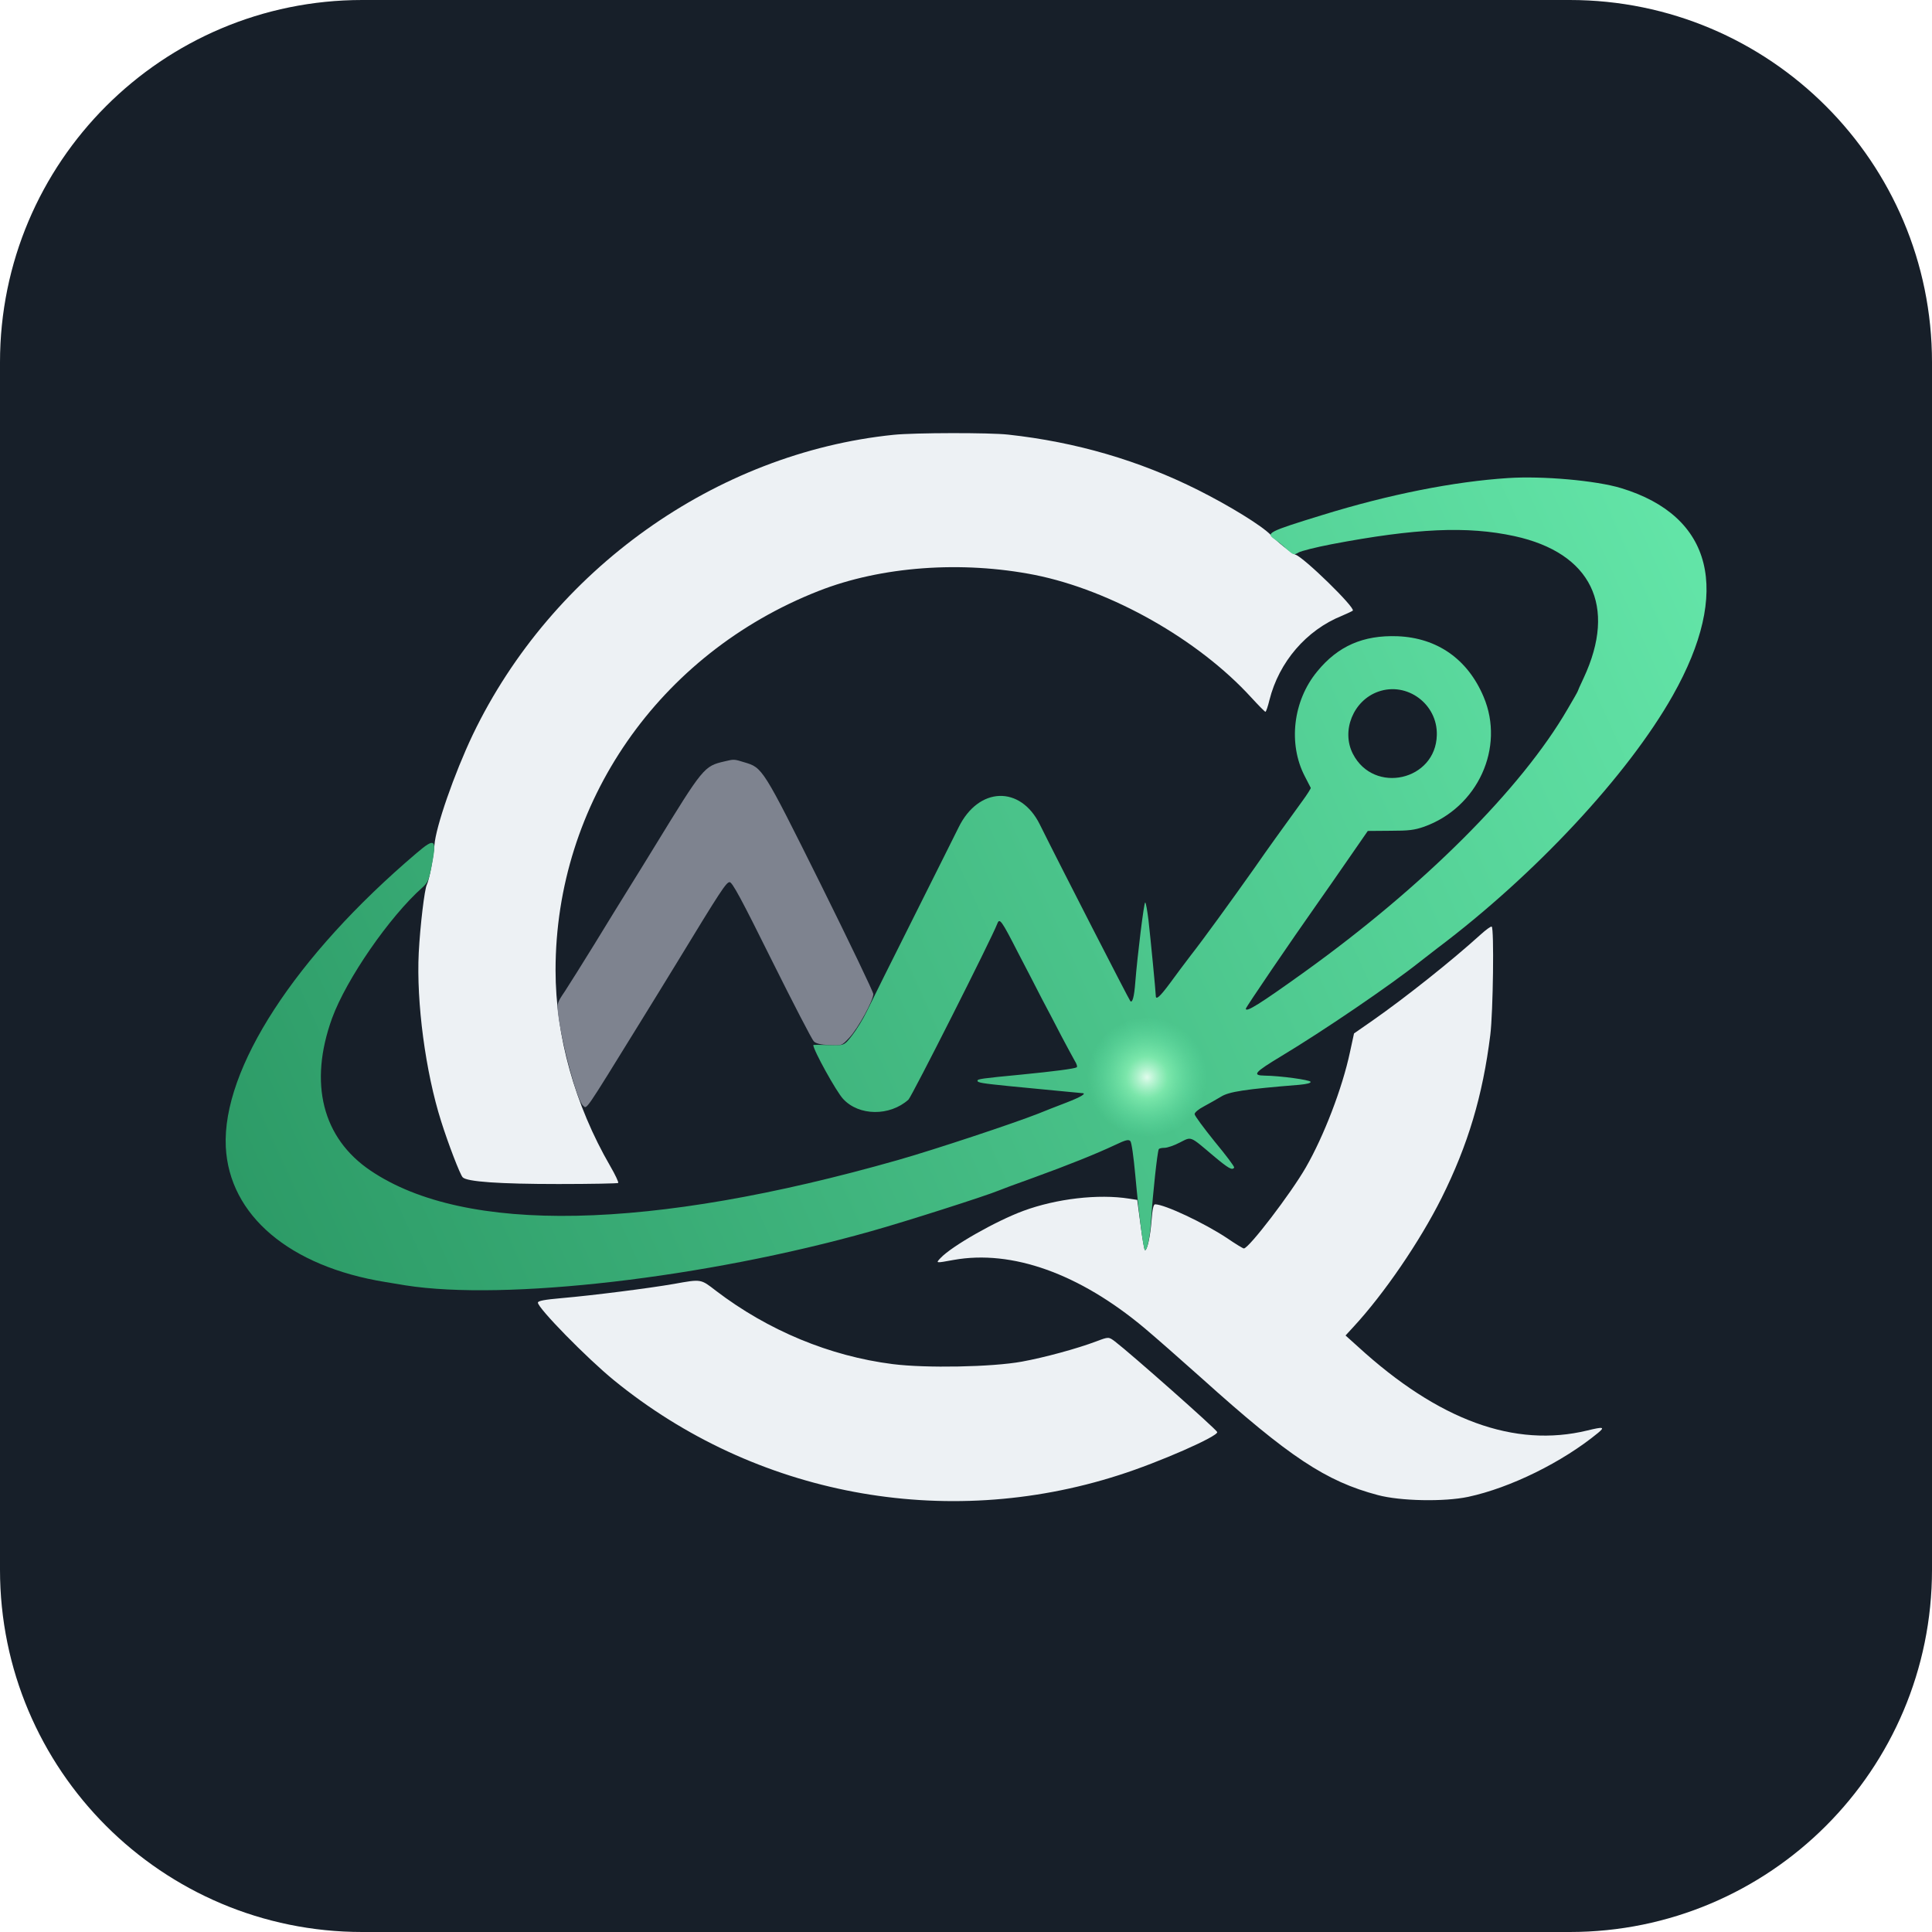
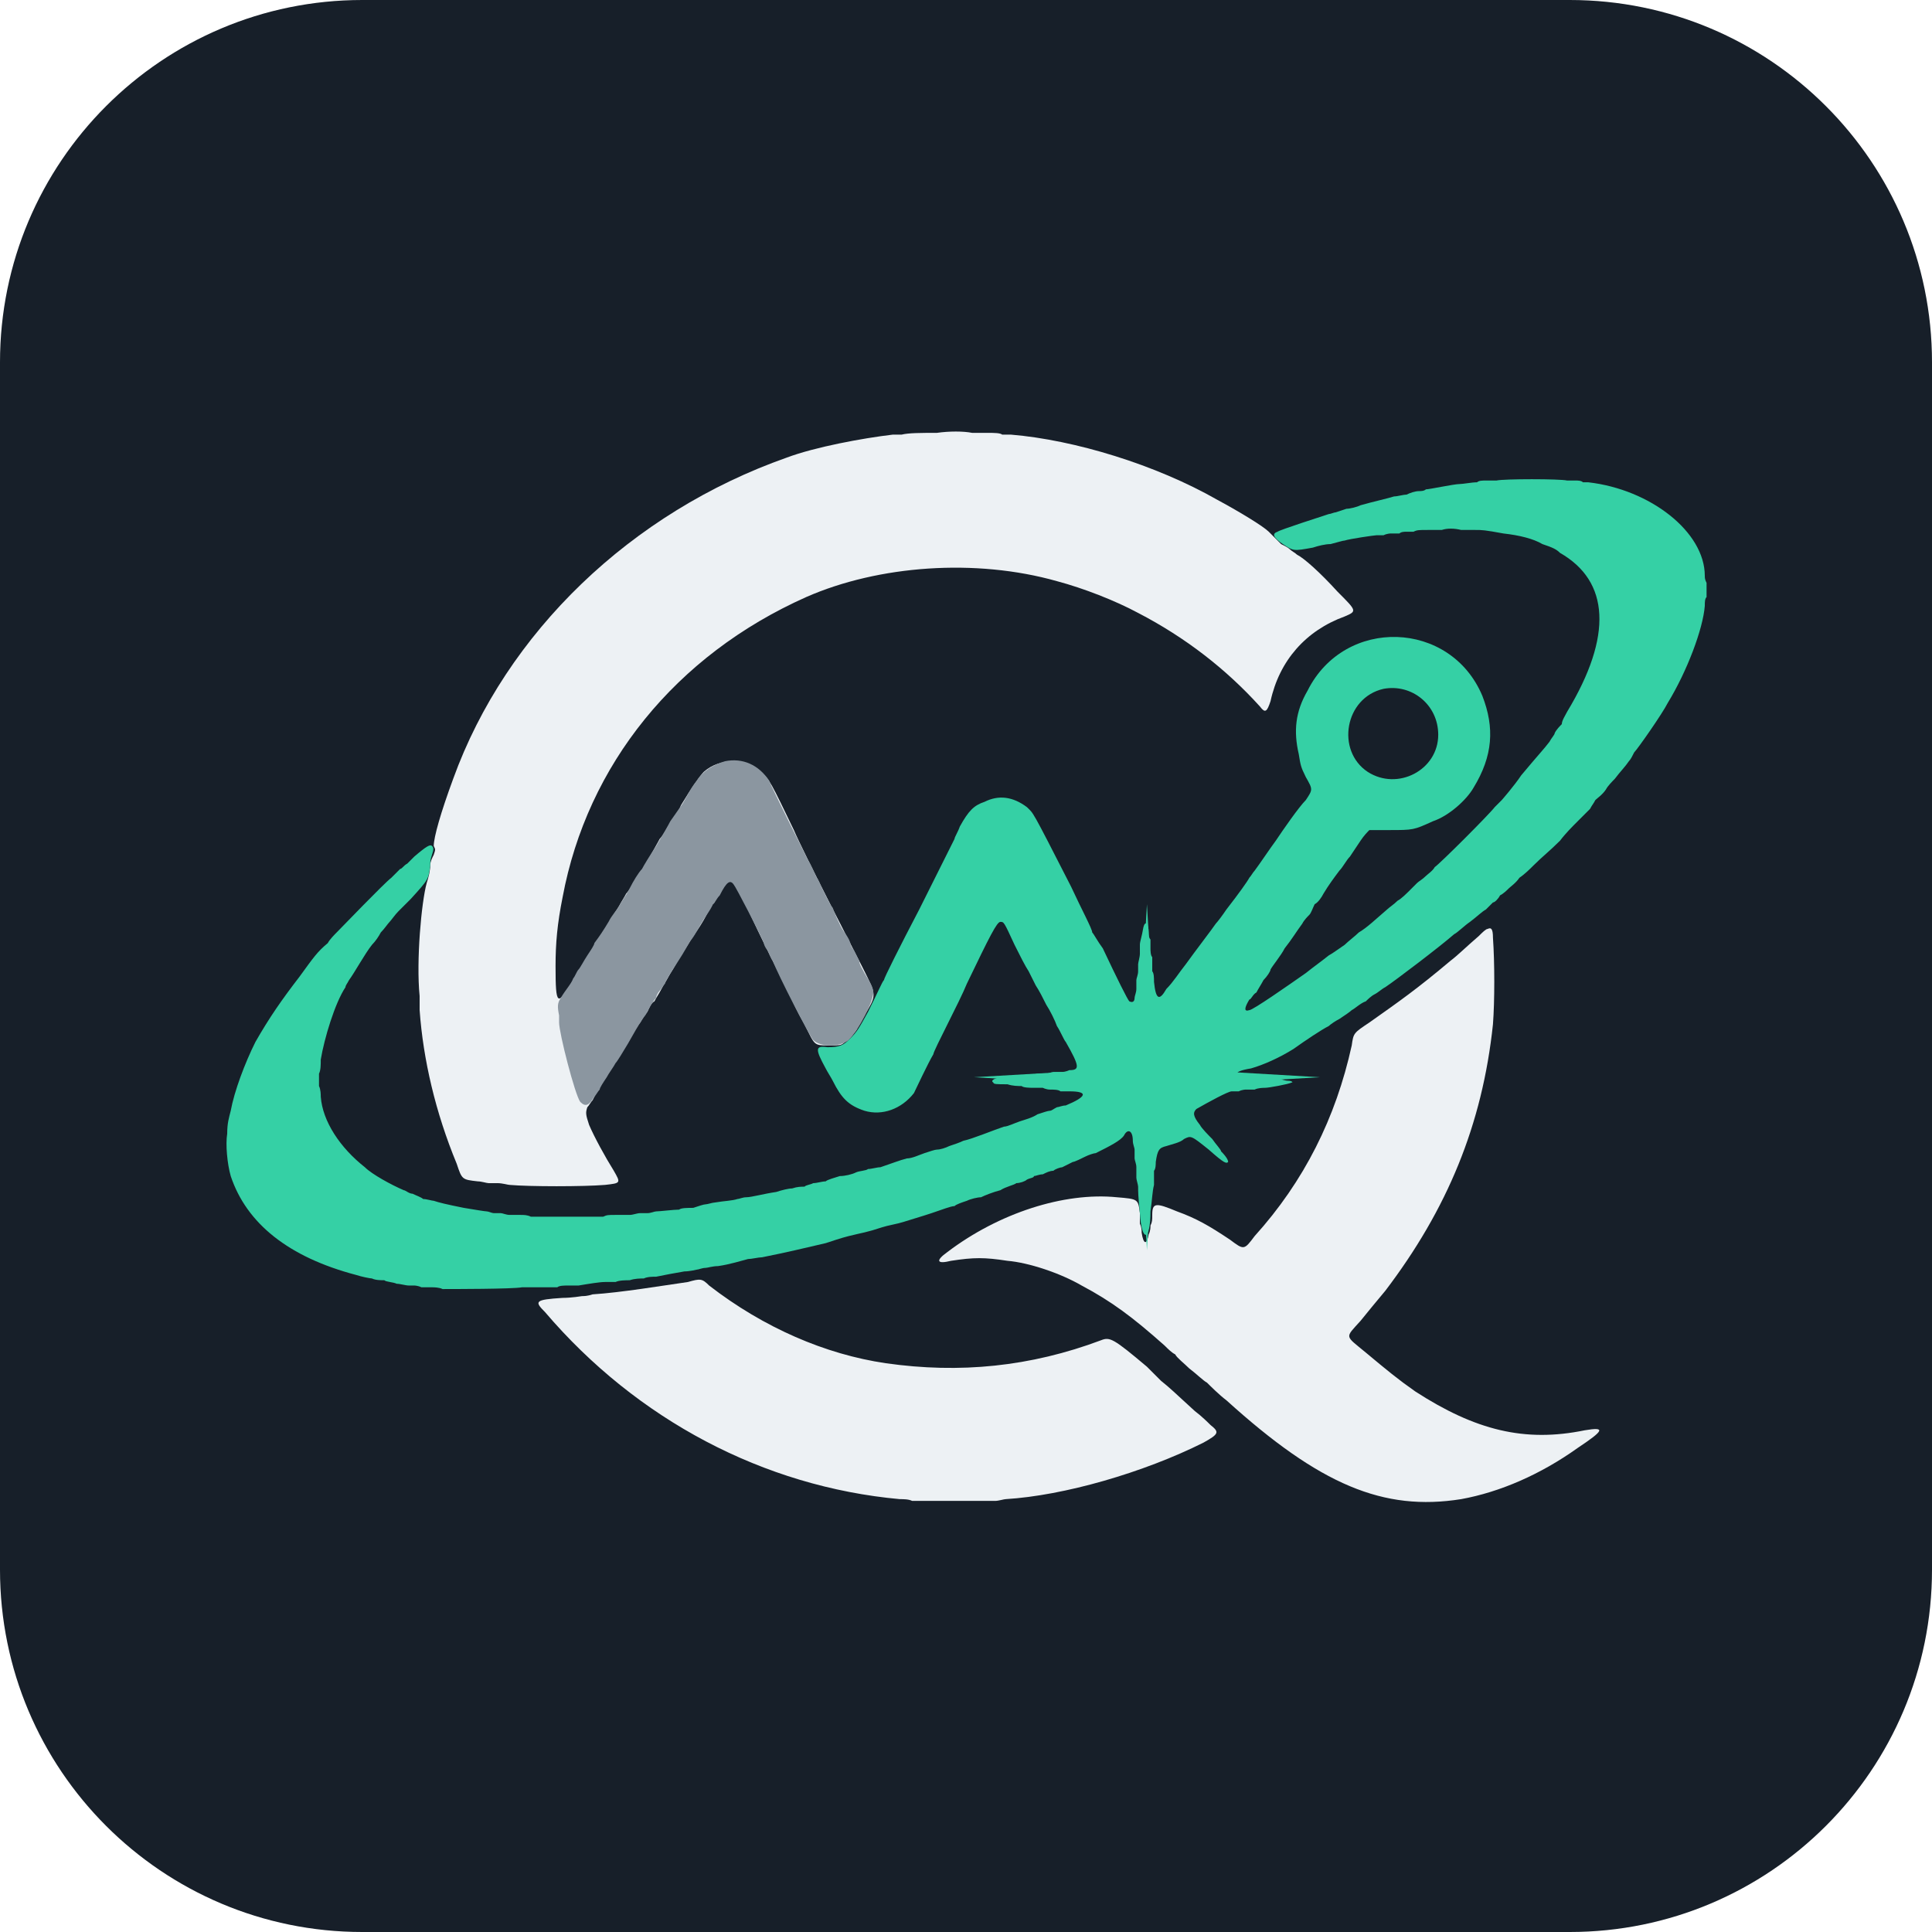
<svg xmlns="http://www.w3.org/2000/svg" viewBox="0 0 64 64">
-   <defs>
-     <linearGradient id="f" x1="200" y1="650" x2="1040" y2="270" gradientUnits="userSpaceOnUse">
-       <stop offset="0" stop-color="#2C9A66" />
-       <stop offset="1" stop-color="#63E5A8" />
-     </linearGradient>
-     <radialGradient id="f-s" cx="730" cy="588" r="34" gradientUnits="userSpaceOnUse">
-       <stop offset="0" stop-color="#E9FFF2" stop-opacity=".95" />
-       <stop offset=".35" stop-color="#8FF5B8" stop-opacity=".7" />
-       <stop offset="1" stop-color="#63E5A8" stop-opacity="0" />
-     </radialGradient>
-   </defs>
  <rect width="64" height="64" rx="12" fill="#171F29" />
  <g transform="translate(7 13.81287) scale(0.05847953) translate(-200 -214)">
-     <path fill="#EDF1F4" fill-rule="evenodd" d="M 586.5 224.1 C 485.8 234.4, 393 300.5, 348.1 394 C 337.6 416.1, 327.1 446.3, 326.4 456.5 C 326 462.8, 323.4 476.4, 322.1 478.9 C 320.8 481.3, 318.3 502.2, 317.5 517.5 C 316.1 545.6, 321.3 585, 330.2 613 C 334.1 625.4, 340.9 643.2, 342.4 644.7 C 344.7 647.2, 363.2 648.5, 396.7 648.5 C 414.9 648.5, 430.1 648.2, 430.5 647.9 C 430.8 647.5, 428.8 643.2, 426 638.4 C 405.9 603.7, 395 564.5, 395 527.4 C 395 432.6, 453.6 348.1, 543.9 312.6 C 579.4 298.6, 625.1 295.3, 666.6 303.5 C 709.8 312.2, 759 340, 789 372.8 C 793.1 377.3, 796.8 381, 797.1 381 C 797.5 381, 798.5 378, 799.4 374.3 C 804.8 352.8, 820.3 334.7, 840.5 326.6 C 843.5 325.3, 846.3 324, 846.6 323.7 C 848.2 322.1, 818.7 293.3, 814.1 292 C 812.2 291.4, 803.9 284.9, 800.1 280.8 C 795.1 275.6, 777.1 264.5, 759 255.4 C 725.5 238.6, 689.8 228.2, 651.5 224 C 641 222.8, 598.1 222.9, 586.5 224.1 M 919 507.2 C 902.7 522, 876.4 542.9, 857.8 555.9 L 847.3 563.2 845 573.8 C 840.7 594.1, 830.2 621.4, 820 639.1 C 811.5 653.9, 787.7 685, 784.9 685 C 784.4 685, 780.1 682.4, 775.3 679.1 C 762.3 670.5, 740 660, 734.6 660 C 733.7 660, 733.1 662.7, 732.6 669.2 C 731.9 678.1, 730.2 686, 728.9 686 C 728.5 686, 727.4 679.6, 726.4 671.8 L 724.5 657.5 720 656.8 C 702.5 654, 678.7 656.8, 660 663.7 C 644.3 669.5, 619.4 683.7, 613.1 690.4 C 610.3 693.4, 610.1 693.4, 620.5 691.5 C 653.5 685.6, 691.7 699.2, 728.6 730.1 C 734.1 734.7, 748.8 747.6, 761.1 758.6 C 810.6 803.1, 831.3 816.9, 860.8 824.7 C 873.5 828.1, 898.3 828.6, 912 825.7 C 935.8 820.6, 965.3 806.1, 985.5 789.5 C 989.6 786.1, 988.6 785.9, 979.5 788.1 C 938.3 798.1, 895.2 782.4, 849.5 740.6 L 842.5 734.3 847 729.4 C 864.3 710.7, 884.6 681, 896.9 656.4 C 911.9 626.3, 920.2 598.5, 924.5 564 C 926.1 551, 926.7 503.5, 925.3 502.7 C 924.8 502.4, 922 504.5, 919 507.2 M 462 705.1 C 448.3 707.5, 416.1 711.6, 398.8 713.1 C 388.5 714, 385 714.7, 385 715.7 C 385 718.8, 412.7 747.1, 428 759.6 C 508 824.9, 615.5 845.1, 714.1 813.4 C 736.8 806.2, 770.6 791.3, 769.8 789 C 769.3 787.4, 720.8 744.5, 711.9 737.7 C 708.3 735, 708.3 735, 701.4 737.6 C 690.3 741.8, 671.8 746.8, 659.2 749.1 C 642.3 752.2, 604.7 752.9, 585.9 750.5 C 550.4 746, 515.4 731.5, 485.9 709 C 477.1 702.2, 477.7 702.3, 462 705.1" />
-     <path fill="#7E838F" fill-rule="evenodd" d="M 490.7 409.1 C 479.1 411.8, 478.7 412.3, 451 457.5 C 447.3 463.6, 440.9 473.9, 436.8 480.5 C 432.7 487.1, 423.8 501.5, 417.1 512.5 C 410.3 523.5, 402.8 535.5, 400.3 539.3 C 395.9 545.8, 395.8 546.2, 396.4 551.8 C 398.4 568.5, 407.2 601.2, 410.5 604 C 412.9 606, 410.4 609.6, 443.2 556.5 C 449 547.2, 458.2 532.1, 463.8 523 C 488.5 482.4, 491.7 477.5, 493.6 477.5 C 495.1 477.5, 500.1 486.7, 517.5 521.8 C 529.6 546.1, 540.3 566.8, 541.3 567.7 C 542.5 568.9, 545.2 569.6, 550.1 569.8 C 557.1 570.2, 557.1 570.2, 561.5 565.5 C 566.3 560.4, 575 544.5, 575 540.9 C 575 539.7, 561.5 511.6, 545.1 478.5 C 512.2 412.4, 512.3 412.7, 501.9 409.6 C 496.1 407.8, 496.1 407.8, 490.7 409.1" />
-     <path fill="url(#f)" fill-rule="evenodd" d="M 934.5 248.6 C 903.8 250.6, 867 257.9, 829.5 269.5 C 798.6 279, 797 279.8, 802.5 283.4 C 804 284.4, 807 286.8, 809.1 288.8 C 813 292.3, 813.2 292.3, 815.8 290.8 C 817.3 289.9, 825.7 287.8, 834.5 286.1 C 882.3 277, 911.5 275.7, 938.2 281.5 C 981.7 291, 996.4 321.1, 977.4 361.8 C 975.5 365.8, 974 369.2, 974 369.4 C 974 369.6, 971.4 374.2, 968.2 379.6 C 942 424.7, 886.7 479.9, 819.2 528.4 C 794 546.5, 786 551.5, 786 549.2 C 786 548.4, 811.6 510.8, 826.2 490.1 C 830.2 484.4, 838.4 472.7, 844.3 464.1 L 855.1 448.5 867.8 448.4 C 878.5 448.4, 881.5 448, 887 446.1 C 917.4 435.2, 932.9 401.3, 920.7 372.5 C 911.7 351.2, 894.5 339.1, 871.9 338.2 C 852.6 337.5, 838.2 343.7, 826.4 358.2 C 812.7 374.8, 809.9 399.2, 819.4 417.5 C 821.1 420.8, 822.6 423.8, 822.8 424.1 C 822.9 424.4, 820.8 427.8, 818 431.6 C 805.2 449.3, 799.3 457.4, 790.9 469.5 C 778.1 487.6, 761.8 510.1, 754.8 519 C 751.7 523.1, 746.3 530.2, 743 534.8 C 737.2 542.6, 735 544.5, 735 541.8 C 735 539.9, 732.2 511, 730.9 499.3 C 730.2 493.6, 729.4 489, 729 489 C 728.3 489, 724.6 519, 723.4 534.2 C 722.8 542.2, 721.8 546.1, 720.6 544.9 C 719.9 544.2, 680.7 467.8, 669.3 444.8 C 658.3 422.6, 634.6 423.4, 623.3 446.5 C 622.2 448.7, 611 471.2, 598.3 496.5 C 585.6 521.8, 573.5 546.1, 571.4 550.5 C 569.3 554.9, 565.5 561.1, 563 564.3 C 558.5 570.1, 558.5 570.1, 549.8 569.8 C 544.9 569.6, 541 569.6, 541 569.8 C 541 572.6, 554.1 596.3, 557.9 600.3 C 566.8 610, 584.3 610.2, 594.9 600.7 C 596.8 598.9, 641.9 509.7, 645.2 501.1 C 646.5 497.6, 647.5 498.9, 657 517.5 C 661.6 526.3, 667.7 538.1, 670.6 543.8 C 673.6 549.4, 678.5 558.8, 681.6 564.8 C 684.7 570.7, 688.1 576.9, 689.1 578.7 C 690.2 580.4, 690.7 582.1, 690.2 582.4 C 688.8 583.2, 677.3 584.7, 659 586.5 C 636.1 588.7, 634 589, 634 590 C 634 591.1, 636.8 591.5, 651.5 593 C 657.6 593.6, 669.2 594.7, 677.4 595.5 C 685.6 596.3, 692.7 597, 693.1 597 C 696.3 597, 692.6 599.2, 684.3 602.4 C 678.9 604.5, 671.8 607.2, 668.5 608.6 C 654.3 614.2, 609.7 629, 589 634.9 C 448.5 674.9, 343.7 677.1, 290.2 640.9 C 262.9 622.5, 255.1 591.4, 268.4 554.6 C 276.5 532.4, 301 497, 319.6 480.5 C 322.5 477.9, 323.2 476.4, 324.6 469.5 C 327.9 452.8, 327 451.9, 316.2 461.1 C 247.4 519.6, 206.1 583.3, 208.2 627.4 C 210.1 666.2, 244.3 695.2, 298.5 704 C 301.3 704.5, 306.4 705.3, 310 705.9 C 366.3 714.8, 479.9 701.7, 573.5 675.3 C 592.9 669.9, 639.1 655.1, 646 652.2 C 647.4 651.6, 656.2 648.3, 665.5 645 C 685.1 637.9, 701.3 631.4, 711.9 626.4 C 718 623.5, 719.6 623.1, 720.6 624.2 C 721.3 625, 722.4 632.7, 723.4 643.5 C 725.4 665.5, 728 686, 728.9 686 C 730.3 686, 732 677.1, 732.5 667 C 733.2 655.5, 735.9 629.9, 736.7 628.8 C 736.9 628.3, 738.4 628, 739.9 628 C 741.5 628, 745.4 626.7, 748.6 625 C 755.4 621.6, 754 621, 767.5 632.4 C 776.2 639.7, 778.3 640.9, 779.4 639.2 C 779.7 638.7, 774.7 632.1, 768.4 624.5 C 762.2 616.8, 757 609.8, 757 608.9 C 757 608, 759.2 606.1, 762.3 604.5 C 765.1 603, 769.5 600.5, 772 599 C 776.5 596.2, 785.4 594.8, 816.3 592.3 C 820.6 591.9, 822.9 591.3, 822.7 590.6 C 822.3 589.5, 805.4 587.2, 796.8 587.1 C 789.3 587, 790.8 585.3, 806.2 576 C 829.5 562, 867.5 536.2, 884.6 522.6 C 887.5 520.3, 891.9 516.9, 894.4 515 C 949.7 473.4, 1002.4 416.9, 1027.9 371.7 C 1061.2 312.7, 1050.6 270.1, 998.6 254.3 C 984.4 250, 954.1 247.3, 934.5 248.6 M 861 369.6 C 846.9 374.6, 839.9 391.8, 846.7 404.9 C 858.6 427.9, 893.6 420, 894.2 394.2 C 894.7 376.6, 877.3 363.8, 861 369.6" />
-     <circle cx="730" cy="588" r="34" fill="url(#f-s)" />
+     <path style="fill:#EDF1F4" fill-rule="evenodd" d="M 611 223 C 602 223, 595 223, 591 224 C 589 224, 586 224, 586 224 C 569 226, 542 231, 526 237 C 438 268, 367 336, 337 419 C 330 438, 326 452, 326 457 C 327 459, 327 459, 326 462 C 325 464, 324 466, 324 468 C 324 471, 323 475, 322 478 C 319 489, 316 522, 318 542 C 318 544, 318 547, 318 550 C 320 578, 327 608, 339 637 C 342 646, 342 646, 351 647 C 353 647, 356 648, 357 648 C 358 648, 360 648, 362 648 C 365 648, 368 649, 369 649 C 380 650, 411 650, 423 649 C 432 648, 432 648, 428 641 C 423 633, 417 622, 414 615 C 412 609, 412 608, 413 605 C 414 604, 415 602, 416 601 C 417 599, 419 595, 421 592 C 425 586, 430 577, 437 566 C 439 563, 441 559, 443 557 C 444 555, 446 552, 447 551 C 448 549, 449 546, 451 545 C 452 543, 454 540, 455 538 C 456 536, 458 533, 459 531 C 460 529, 463 525, 464 522 C 466 519, 470 513, 473 508 C 476 504, 479 499, 480 497 C 481 495, 483 491, 485 489 C 486 486, 488 483, 489 481 C 494 473, 495 474, 502 488 C 503 492, 523 533, 528 541 C 530 547, 531 549, 536 558 C 542 570, 541 570, 550 570 C 557 570, 557 570, 560 567 C 561 566, 563 564, 564 563 C 566 561, 566 560, 567 557 C 568 556, 569 554, 570 553 C 577 541, 577 542, 569 526 C 565 518, 535 460, 530 448 C 517 421, 516 419, 512 416 C 503 407, 488 407, 479 415 C 477 417, 472 424, 466 434 C 465 437, 462 441, 460 444 C 458 447, 456 451, 454 453 C 453 455, 450 460, 448 464 C 441 475, 437 482, 435 484 C 434 486, 432 489, 431 491 C 429 494, 422 506, 420 509 C 419 510, 417 514, 414 518 C 412 522, 407 529, 405 533 C 396 548, 395 548, 395 525 C 395 512, 396 501, 399 486 C 413 411, 463 349, 537 316 C 578 298, 633 294, 679 307 C 694 311, 712 318, 725 325 C 752 339, 775 357, 794 378 C 797 382, 798 381, 800 375 C 805 352, 820 335, 842 327 C 849 324, 849 324, 838 313 C 828 302, 819 294, 815 292 C 814 291, 812 290, 811 289 C 810 288, 808 287, 806 286 C 804 284, 803 283, 799 279 C 796 276, 783 268, 770 261 C 735 241, 689 227, 653 224 C 652 224, 650 224, 648 224 C 647 223, 643 223, 640 223 C 637 223, 633 223, 631 223 C 626 222, 618 222, 611 223 M 923 504 C 922 504, 920 506, 918 508 C 911 514, 906 519, 902 522 C 883 538, 873 545, 856 557 C 847 563, 847 563, 846 570 C 837 611, 819 647, 791 678 C 785 686, 785 686, 777 680 C 765 672, 758 668, 747 664 C 735 659, 733 659, 733 666 C 733 669, 733 670, 732 672 C 732 673, 732 675, 731 677 C 730 683, 728 683, 727 676 C 727 675, 727 673, 726 671 C 726 670, 726 667, 726 665 C 725 657, 725 657, 713 656 C 683 653, 646 665, 617 687 C 610 692, 611 694, 619 692 C 632 690, 638 690, 651 692 C 663 693, 681 699, 693 706 C 710 715, 722 724, 740 740 C 742 742, 744 744, 746 745 C 747 747, 751 750, 754 753 C 758 756, 762 760, 764 761 C 766 763, 771 768, 775 771 C 828 819, 864 834, 908 827 C 930 823, 953 813, 974 798 C 989 788, 990 786, 978 788 C 944 795, 916 788, 882 766 C 872 759, 866 754, 854 744 C 842 734, 842 736, 851 726 C 855 721, 860 715, 865 709 C 900 663, 920 615, 926 558 C 927 545, 927 523, 926 509 C 926 504, 925 503, 923 504 M 470 704 C 456 706, 432 710, 416 711 C 413 712, 411 712, 410 712 C 410 712, 404 713, 399 713 C 383 714, 383 715, 389 721 C 441 782, 513 820, 590 827 C 592 827, 595 827, 597 828 C 604 828, 637 828, 644 828 C 646 828, 649 827, 650 827 C 683 825, 728 812, 762 795 C 771 790, 771 789, 766 785 C 765 784, 761 780, 757 777 C 745 766, 743 764, 738 760 C 735 757, 732 754, 730 752 C 711 736, 709 735, 704 737 C 664 752, 624 756, 582 750 C 548 745, 513 730, 482 706 C 478 702, 477 702, 470 704" />
+     <path style="fill:#8B96A0" fill-rule="evenodd" d="M 491 409 C 484 411, 478 415, 475 420 C 471 425, 470 428, 467 433 C 465 436, 462 440, 460 443 C 459 445, 455 452, 452 457 C 448 463, 445 468, 444 470 C 442 472, 439 477, 437 481 C 435 485, 432 489, 431 491 C 430 493, 427 496, 425 500 C 422 505, 420 508, 417 512 C 417 513, 415 516, 413 519 C 411 522, 409 526, 408 527 C 407 528, 406 531, 405 532 C 404 535, 401 538, 398 543 C 396 546, 396 548, 397 553 C 397 554, 397 556, 397 557 C 397 563, 406 598, 409 602 C 412 605, 414 604, 417 599 C 418 598, 419 596, 420 595 C 420 594, 422 591, 424 588 C 425 586, 428 582, 429 580 C 430 579, 433 574, 436 569 C 440 562, 441 560, 445 554 C 446 553, 447 551, 448 549 C 449 547, 451 544, 452 543 C 452 542, 453 540, 454 539 C 455 538, 456 536, 457 535 C 457 534, 460 529, 464 523 C 468 517, 471 511, 472 510 C 475 506, 476 503, 480 497 C 482 494, 484 491, 484 490 C 485 490, 486 487, 488 485 C 492 477, 494 476, 496 479 C 497 480, 511 507, 513 512 C 513 513, 514 515, 515 516 C 516 518, 517 521, 518 522 C 521 530, 539 565, 541 567 C 545 571, 556 571, 561 567 C 567 561, 575 545, 575 540 C 575 537, 573 534, 570 529 C 569 527, 567 524, 567 522 C 566 520, 565 518, 564 516 C 563 515, 562 513, 562 512 C 561 509, 560 508, 558 505 C 556 502, 553 495, 552 492 C 551 491, 550 489, 549 487 C 548 485, 547 483, 546 481 C 545 479, 544 476, 543 475 C 541 471, 540 468, 538 465 C 536 461, 517 423, 516 420 C 510 411, 501 407, 491 409" />
+     <path style="fill:#35D0A5" fill-rule="evenodd" d="M 928 250 C 926 250, 924 250, 922 250 C 920 250, 918 250, 917 251 C 914 251, 909 252, 907 252 C 904 252, 890 255, 888 255 C 887 256, 885 256, 884 256 C 882 256, 879 257, 877 258 C 875 258, 872 259, 870 259 C 867 260, 858 262, 851 264 C 849 265, 845 266, 843 266 C 840 267, 837 268, 837 268 C 836 268, 834 269, 833 269 C 830 270, 805 278, 804 279 C 801 280, 801 282, 807 286 C 813 290, 813 290, 824 288 C 827 287, 831 286, 834 286 C 838 285, 841 284, 842 284 C 845 283, 859 281, 860 281 C 861 281, 863 281, 864 281 C 866 280, 868 280, 868 280 C 869 280, 871 280, 873 280 C 874 279, 876 279, 877 279 C 877 279, 879 279, 881 279 C 883 278, 884 278, 889 278 C 893 278, 894 278, 897 278 C 900 277, 904 277, 908 278 C 910 278, 912 278, 916 278 C 920 278, 921 278, 932 280 C 941 281, 949 283, 954 286 C 960 288, 962 289, 964 291 C 992 307, 994 338, 968 381 C 967 383, 965 386, 965 388 C 964 389, 962 391, 961 393 C 961 394, 959 396, 958 398 C 955 402, 952 405, 942 417 C 938 423, 931 431, 931 431 C 930 432, 929 433, 927 435 C 924 439, 896 467, 893 469 C 892 471, 889 473, 888 474 C 886 476, 884 477, 883 478 C 882 479, 880 481, 879 482 C 877 484, 874 487, 872 488 C 870 490, 867 492, 866 493 C 859 499, 855 503, 850 506 C 848 508, 844 511, 842 513 C 839 515, 835 518, 833 519 C 828 523, 825 525, 820 529 C 810 536, 790 550, 788 550 C 785 551, 785 549, 788 544 C 789 544, 790 541, 792 540 C 793 538, 795 535, 796 533 C 798 531, 800 528, 800 527 C 801 525, 806 519, 808 515 C 812 510, 815 505, 818 501 C 819 499, 821 497, 822 496 C 823 495, 824 492, 825 490 C 827 489, 829 486, 830 484 C 833 479, 836 475, 839 471 C 841 469, 843 465, 845 463 C 847 460, 849 457, 851 454 C 853 451, 855 449, 856 448 C 856 448, 859 448, 867 448 C 881 448, 881 448, 892 443 C 901 440, 911 431, 915 424 C 926 406, 927 390, 920 372 C 902 329, 842 327, 821 369 C 814 381, 813 392, 816 405 C 817 411, 817 412, 820 418 C 824 425, 824 425, 820 431 C 816 435, 807 448, 803 454 C 800 458, 794 467, 791 471 C 790 472, 789 474, 788 475 C 787 477, 782 484, 775 493 C 773 496, 770 500, 769 501 C 767 504, 757 517, 752 524 C 748 529, 745 534, 741 538 C 737 545, 735 544, 734 534 C 734 532, 734 529, 733 528 C 733 527, 733 526, 733 525 C 733 524, 733 522, 733 520 C 732 519, 732 516, 732 515 C 732 514, 732 512, 732 510 C 731 509, 731 507, 731 506 C 731 501, 729 499, 728 503 C 727 509, 726 511, 726 513 C 726 514, 726 516, 726 518 C 726 520, 725 523, 725 524 C 725 525, 725 526, 725 528 C 725 530, 724 532, 724 533 C 724 534, 724 537, 724 538 C 724 540, 723 542, 723 543 C 723 545, 722 546, 720 545 C 719 544, 713 532, 705 515 C 702 511, 700 507, 699 506 C 699 504, 693 493, 687 480 C 664 435, 666 439, 662 435 C 654 429, 646 428, 638 432 C 632 434, 629 437, 624 446 C 623 449, 621 452, 621 453 C 621 453, 612 471, 601 493 C 590 514, 581 532, 581 533 C 580 534, 578 539, 572 551 C 567 560, 566 562, 562 566 C 558 570, 556 571, 549 571 C 542 570, 542 572, 548 583 C 549 585, 551 588, 552 590 C 557 600, 561 604, 570 607 C 580 610, 591 606, 598 597 C 599 595, 606 580, 609 575 C 609 574, 613 566, 617 558 C 621 550, 626 540, 628 535 C 641 508, 645 500, 647 500 C 649 500, 649 500, 655 513 C 658 519, 661 525, 663 528 C 664 530, 666 534, 667 536 C 669 539, 671 543, 673 547 C 675 550, 678 556, 679 559 C 681 562, 683 567, 684 568 C 692 582, 692 584, 686 584 C 686 584, 684 585, 682 585 C 680 585, 678 585, 677 585 C 676 585, 674 586, 673 586 C 671 586, 669 586, 668 586 C 667 586, 665 587, 663 587 C 662 587, 660 587, 659 587 C 659 587, 657 588, 655 588 C 653 588, 651 588, 649 588 C 644 588, 641 590, 643 591 C 643 592, 645 592, 651 592 C 654 593, 657 593, 659 593 C 660 594, 664 594, 666 594 C 669 594, 671 594, 671 594 C 671 594, 673 595, 675 595 C 677 595, 680 595, 681 596 C 682 596, 685 596, 686 596 C 697 596, 696 599, 684 604 C 682 604, 680 605, 679 605 C 677 606, 676 607, 675 607 C 674 607, 671 608, 668 609 C 665 611, 661 612, 658 613 C 655 614, 651 616, 649 616 C 643 618, 631 623, 626 624 C 624 625, 621 626, 618 627 C 616 628, 613 629, 611 629 C 610 629, 607 630, 604 631 C 601 632, 597 634, 594 634 C 590 635, 585 637, 579 639 C 577 639, 574 640, 572 640 C 571 641, 567 641, 565 642 C 563 643, 559 644, 556 644 C 553 645, 549 646, 548 647 C 546 647, 543 648, 541 648 C 539 649, 537 649, 536 650 C 534 650, 532 650, 529 651 C 527 651, 523 652, 520 653 C 513 654, 506 656, 503 656 C 501 656, 499 657, 498 657 C 495 658, 491 658, 485 659 C 484 659, 481 660, 480 660 C 479 660, 476 661, 473 662 C 470 662, 466 662, 465 663 C 462 663, 454 664, 452 664 C 451 664, 449 665, 447 665 C 446 665, 444 665, 443 665 C 441 665, 439 666, 437 666 C 434 666, 432 666, 429 666 C 425 666, 424 666, 422 667 C 420 667, 418 667, 401 667 C 385 667, 383 667, 381 667 C 379 666, 377 666, 375 666 C 373 666, 371 666, 369 666 C 367 666, 365 665, 364 665 C 364 665, 362 665, 360 665 C 359 665, 357 664, 356 664 C 355 664, 349 663, 343 662 C 333 660, 329 659, 326 658 C 325 658, 322 657, 320 657 C 319 656, 316 655, 314 654 C 312 654, 310 652, 309 652 C 302 649, 291 643, 287 639 C 273 628, 263 613, 262 599 C 262 598, 262 595, 261 593 C 261 589, 261 588, 261 586 C 262 584, 262 581, 262 578 C 264 566, 270 546, 276 537 C 276 536, 277 535, 278 533 C 281 529, 287 518, 291 513 C 293 511, 295 508, 296 506 C 298 504, 300 501, 301 500 C 302 499, 304 496, 306 494 C 308 492, 311 489, 313 487 C 323 476, 323 476, 324 468 C 324 466, 324 465, 325 462 C 326 459, 326 458, 325 457 C 324 456, 322 457, 315 463 C 314 464, 312 466, 311 467 C 309 468, 308 470, 307 470 C 306 471, 304 473, 302 475 C 298 478, 274 503, 271 506 C 270 507, 267 510, 266 512 C 260 517, 258 520, 250 531 C 240 544, 233 554, 225 568 C 219 580, 213 596, 211 607 C 210 611, 209 614, 209 620 C 208 626, 209 637, 211 644 C 220 671, 244 690, 282 700 C 285 701, 290 702, 291 702 C 293 703, 296 703, 298 703 C 299 704, 303 704, 305 705 C 307 705, 310 706, 312 706 C 313 706, 314 706, 315 706 C 315 706, 317 706, 319 707 C 321 707, 323 707, 325 707 C 326 707, 329 707, 331 708 C 336 708, 371 708, 376 707 C 378 707, 381 707, 386 707 C 391 707, 393 707, 396 707 C 397 706, 400 706, 402 706 C 404 706, 406 706, 408 706 C 414 705, 420 704, 423 704 C 425 704, 428 704, 429 704 C 431 703, 435 703, 437 703 C 440 702, 443 702, 445 702 C 447 701, 450 701, 452 701 C 457 700, 462 699, 468 698 C 471 698, 475 697, 475 697 C 476 697, 478 696, 480 696 C 481 696, 484 695, 487 695 C 494 694, 500 692, 504 691 C 506 691, 510 690, 512 690 C 527 687, 535 685, 548 682 C 551 681, 557 679, 561 678 C 569 676, 571 676, 580 673 C 583 672, 589 671, 592 670 C 595 669, 602 667, 608 665 C 614 663, 619 661, 621 661 C 622 660, 625 659, 628 658 C 630 657, 634 656, 636 656 C 638 655, 643 653, 647 652 C 650 650, 655 649, 656 648 C 658 648, 661 647, 662 646 C 664 645, 666 645, 666 644 C 667 644, 669 643, 671 643 C 673 642, 675 641, 677 641 C 678 640, 681 639, 682 639 C 684 638, 686 637, 688 636 C 689 636, 693 634, 695 633 C 697 632, 700 631, 701 631 C 709 627, 715 624, 717 621 C 719 617, 722 618, 722 624 C 722 626, 723 628, 723 629 C 723 631, 723 633, 723 634 C 723 635, 724 637, 724 639 C 724 641, 724 644, 724 645 C 724 646, 725 649, 725 650 C 725 653, 725 655, 726 665 C 727 682, 732 681, 732 664 C 733 657, 733 653, 734 649 C 734 648, 734 645, 734 645 C 734 644, 734 642, 734 641 C 735 640, 735 637, 735 636 C 736 629, 737 628, 741 627 C 744 626, 749 625, 751 623 C 755 621, 755 621, 765 629 C 774 637, 775 637, 776 636 C 776 635, 775 633, 772 630 C 772 629, 769 626, 767 623 C 765 621, 761 617, 760 615 C 756 610, 756 608, 758 606 C 765 602, 776 596, 778 596 C 779 596, 781 596, 782 596 C 784 595, 786 595, 786 595 C 787 595, 789 595, 791 595 C 793 594, 796 594, 797 594 C 799 594, 810 592, 812 591 C 813 591, 812 590, 810 590 C 808 590, 806 589, 805 589 C 804 589, 802 588, 798 588 C 783 588, 781 587, 781 586 C 781 585, 783 584, 789 583 C 796 581, 805 577, 813 572 C 820 567, 829 561, 833 559 C 834 558, 837 556, 839 555 C 842 553, 845 551, 846 550 C 848 549, 851 546, 854 545 C 855 544, 857 542, 859 541 C 861 540, 863 538, 865 537 C 871 533, 896 514, 904 507 C 906 506, 910 502, 913 500 C 917 497, 920 494, 922 493 C 923 492, 925 490, 926 489 C 927 489, 929 487, 930 485 C 932 484, 934 482, 935 481 C 936 480, 939 478, 941 475 C 944 473, 947 470, 949 468 C 954 463, 958 460, 964 454 C 967 450, 971 446, 974 443 C 977 440, 980 437, 981 436 C 982 434, 983 433, 984 431 C 985 430, 988 428, 990 425 C 991 423, 994 420, 995 419 C 998 415, 1001 412, 1003 409 C 1004 408, 1005 406, 1006 404 C 1008 402, 1022 382, 1025 376 C 1036 358, 1045 334, 1046 321 C 1046 319, 1046 317, 1047 316 C 1047 313, 1047 312, 1047 308 C 1046 306, 1046 305, 1046 304 C 1046 279, 1015 255, 980 251 C 979 251, 978 251, 977 251 C 976 250, 974 250, 973 250 C 972 250, 970 250, 968 250 C 964 249, 932 249, 928 250 M 864 368 C 842 373, 837 403, 855 415 C 872 426, 895 414, 895 394 C 895 377, 880 365, 864 368 M 725 582 C 720 584, 720 585, 720 589 C 720 593, 720 593, 724 596 C 730 599, 734 599, 737 593 C 741 585, 732 578, 725 582" />
+     <path style="fill:#35D0A5" d="M730 490 L735 576 L763.9 554.1 L742 583 L828 588 L742 593 L763.9 621.9 L735 600 L730 686 L725 600 L696.1 621.9 L718 593 L632 588 L718 583 L696.1 554.1 L725 576 Z" />
+     <circle cx="730" cy="588" r="15" style="fill:#35D0A5" />
  </g>
</svg>
